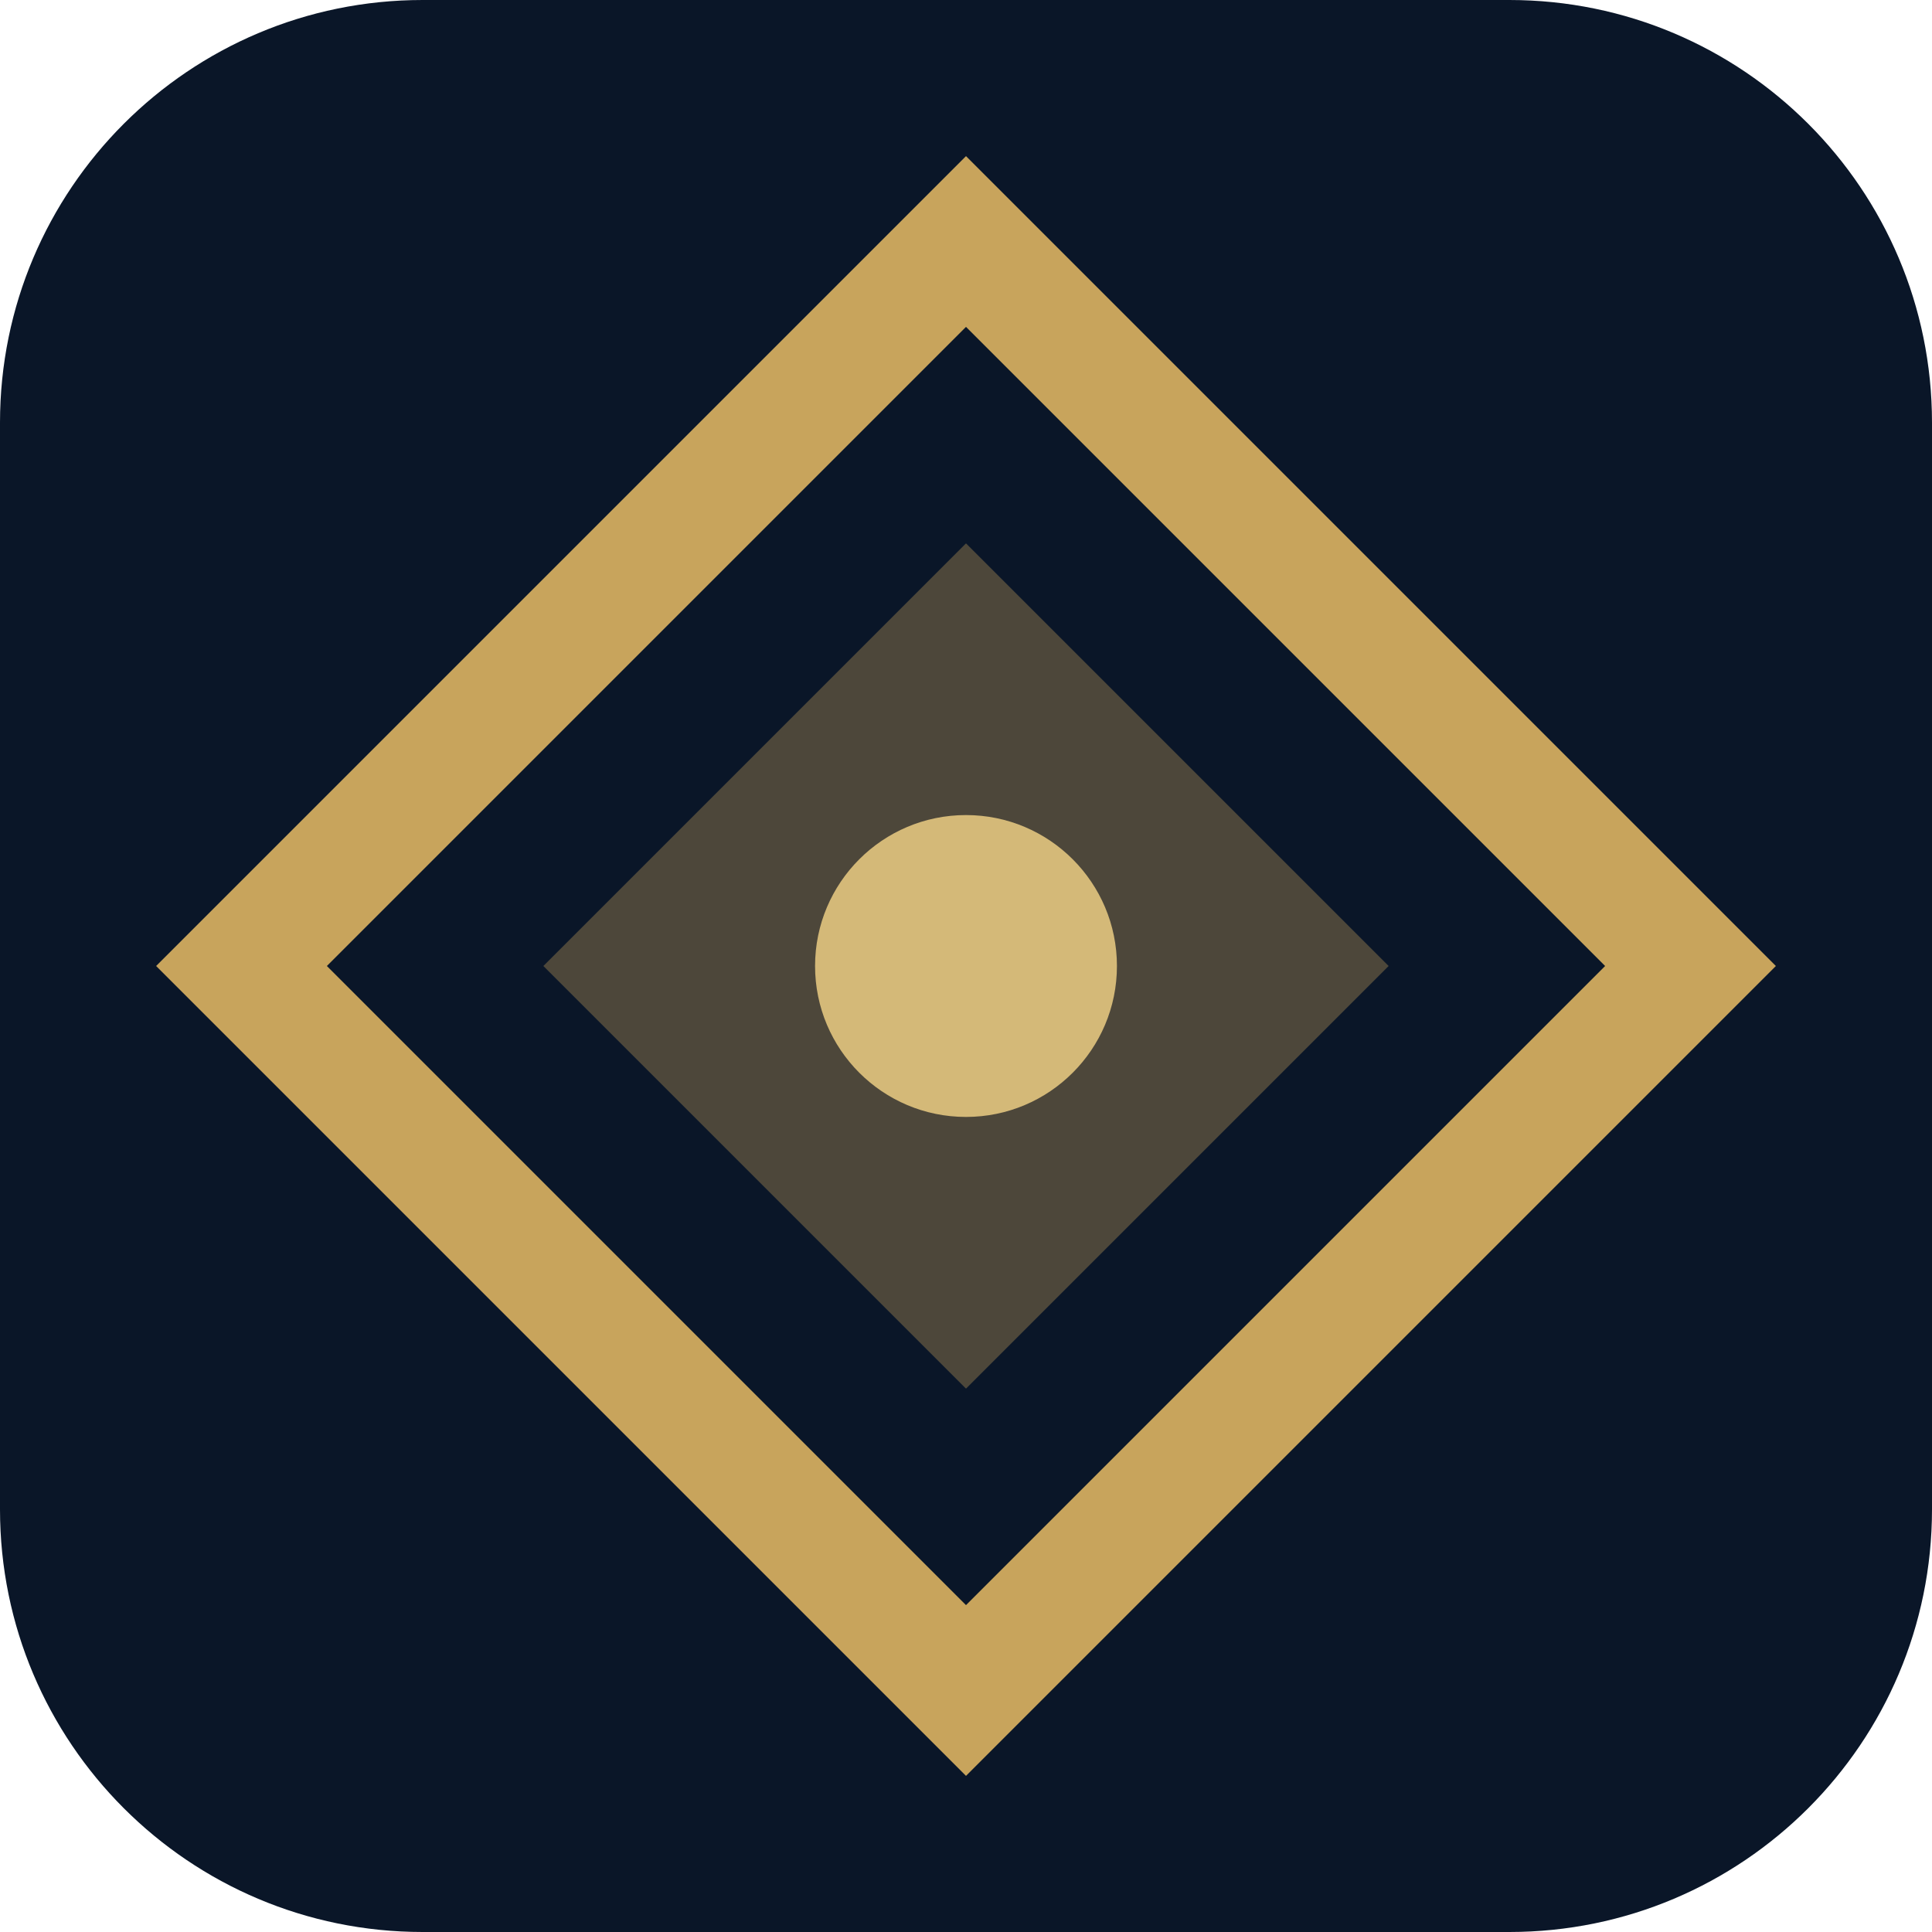
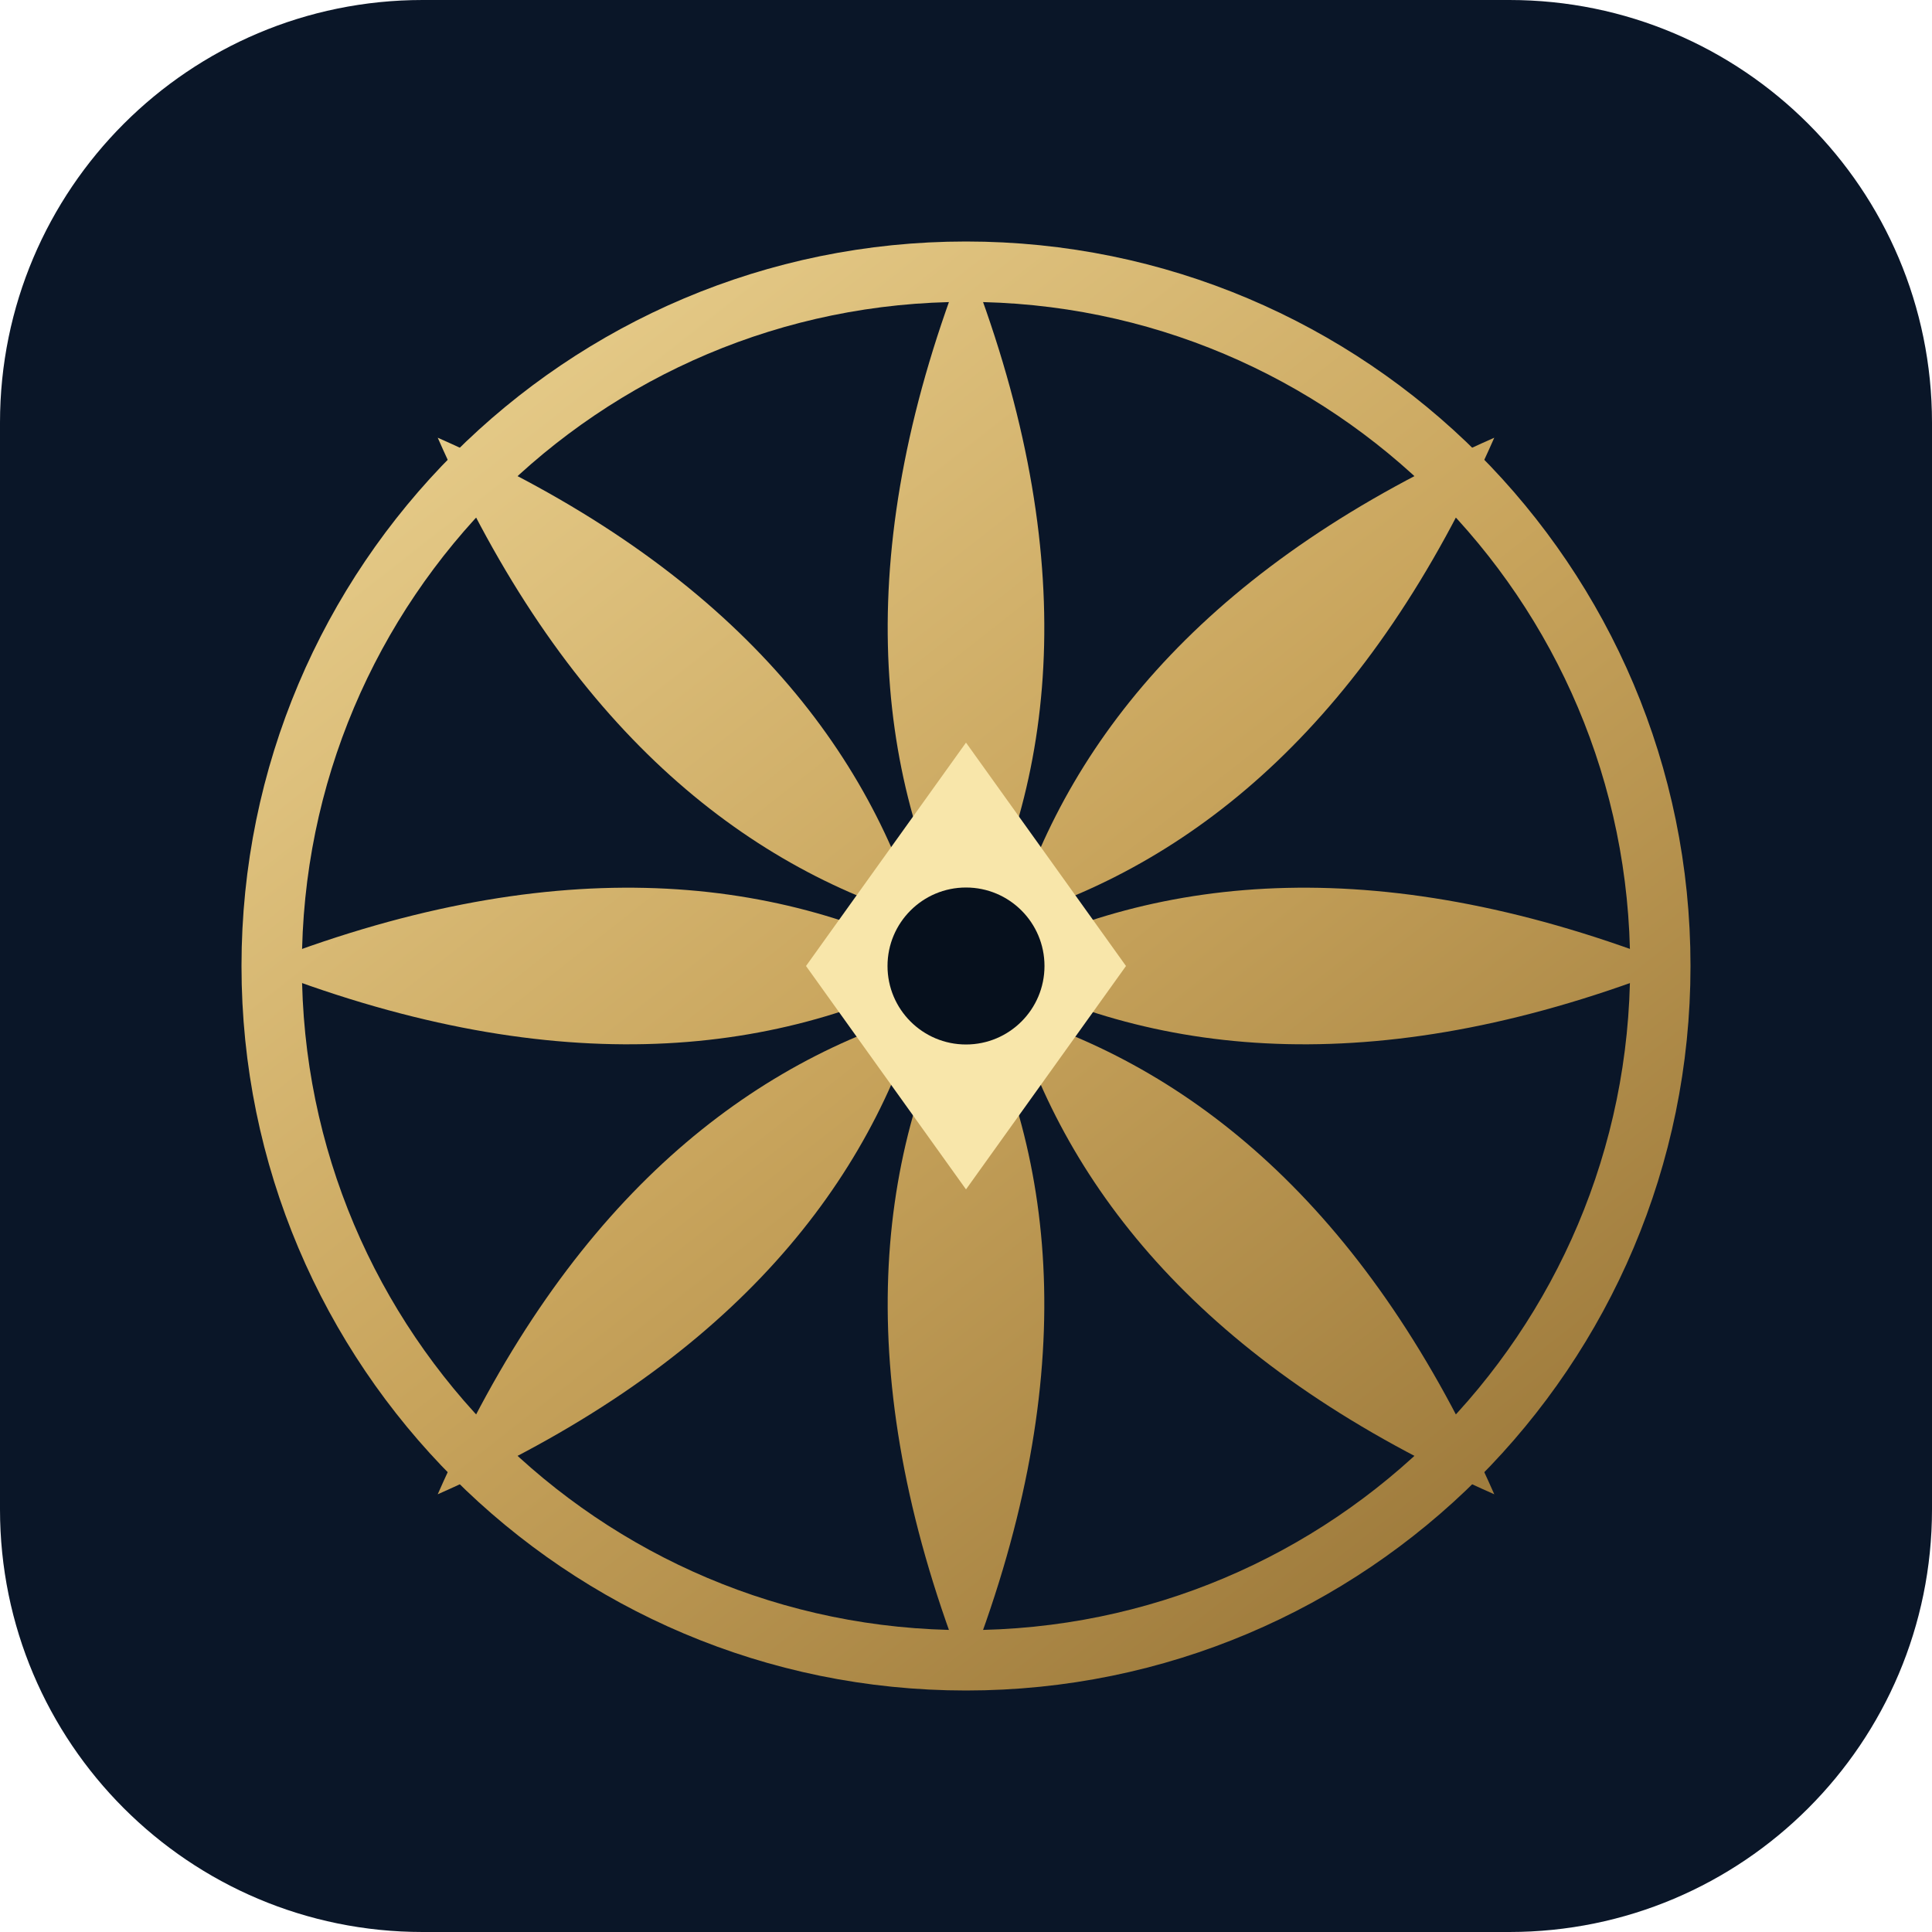
<svg xmlns="http://www.w3.org/2000/svg" viewBox="0 0 64 64">
-   <rect width="64" height="64" rx="14" fill="#0a1628" />
-   <path d="M32 8 56 32 32 56 8 32Z" fill="none" stroke="#c8a45c" stroke-width="4" />
-   <path d="M32 18 46 32 32 46 18 32Z" fill="#c8a45c" opacity=".35" />
-   <circle cx="32" cy="32" r="5" fill="#d4b978" />
+   <defs>
+     <linearGradient id="g" x1="10" y1="4" x2="54" y2="60" gradientUnits="userSpaceOnUse">
+       <stop stop-color="#F1DA9A" />
+       <stop offset=".5" stop-color="#C8A45C" />
+       <stop offset="1" stop-color="#8D6A2F" />
+     </linearGradient>
+   </defs>
+   <rect width="64" height="64" rx="14" fill="#0A1628" />
+   <circle cx="32" cy="32" r="23" fill="none" stroke="url(#g)" stroke-width="2" />
+   <g fill="url(#g)">
+     <path d="M32 8.5c3.8 9.6 3.1 17.1 0 22.9-3.1-5.8-3.8-13.3 0-22.9Z" />
+     <path d="M55.5 32c-9.6 3.8-17.1 3.1-22.9 0 5.8-3.1 13.3-3.8 22.9 0Z" />
+     <path d="M32 55.5c-3.8-9.6-3.1-17.1 0-22.9 3.1 5.8 3.8 13.3 0 22.9Z" />
+     <path d="M8.5 32c9.6-3.8 17.1-3.1 22.9 0-5.8 3.1-13.3 3.8-22.9 0Z" />
+     <path d="M14.5 14.5c9.3 4.1 14 9.8 15.9 15.9-6.1-1.9-11.8-6.6-15.9-15.9Z" />
+     <path d="M49.5 14.5c-4.1 9.3-9.8 14-15.9 15.9 1.9-6.1 6.6-11.8 15.9-15.9Z" />
+     <path d="M49.5 49.5c-9.3-4.1-14-9.8-15.9-15.9 6.1 1.9 11.8 6.6 15.9 15.9Z" />
+     <path d="M14.5 49.5c4.1-9.3 9.8-14 15.9-15.9-1.9 6.1-6.6 11.8-15.9 15.9Z" />
+   </g>
+   <path d="M32 24.6 37.3 32 32 39.4 26.7 32Z" fill="#F8E6AA" />
+   <circle cx="32" cy="32" r="2.6" fill="#06101D" />
</svg>
